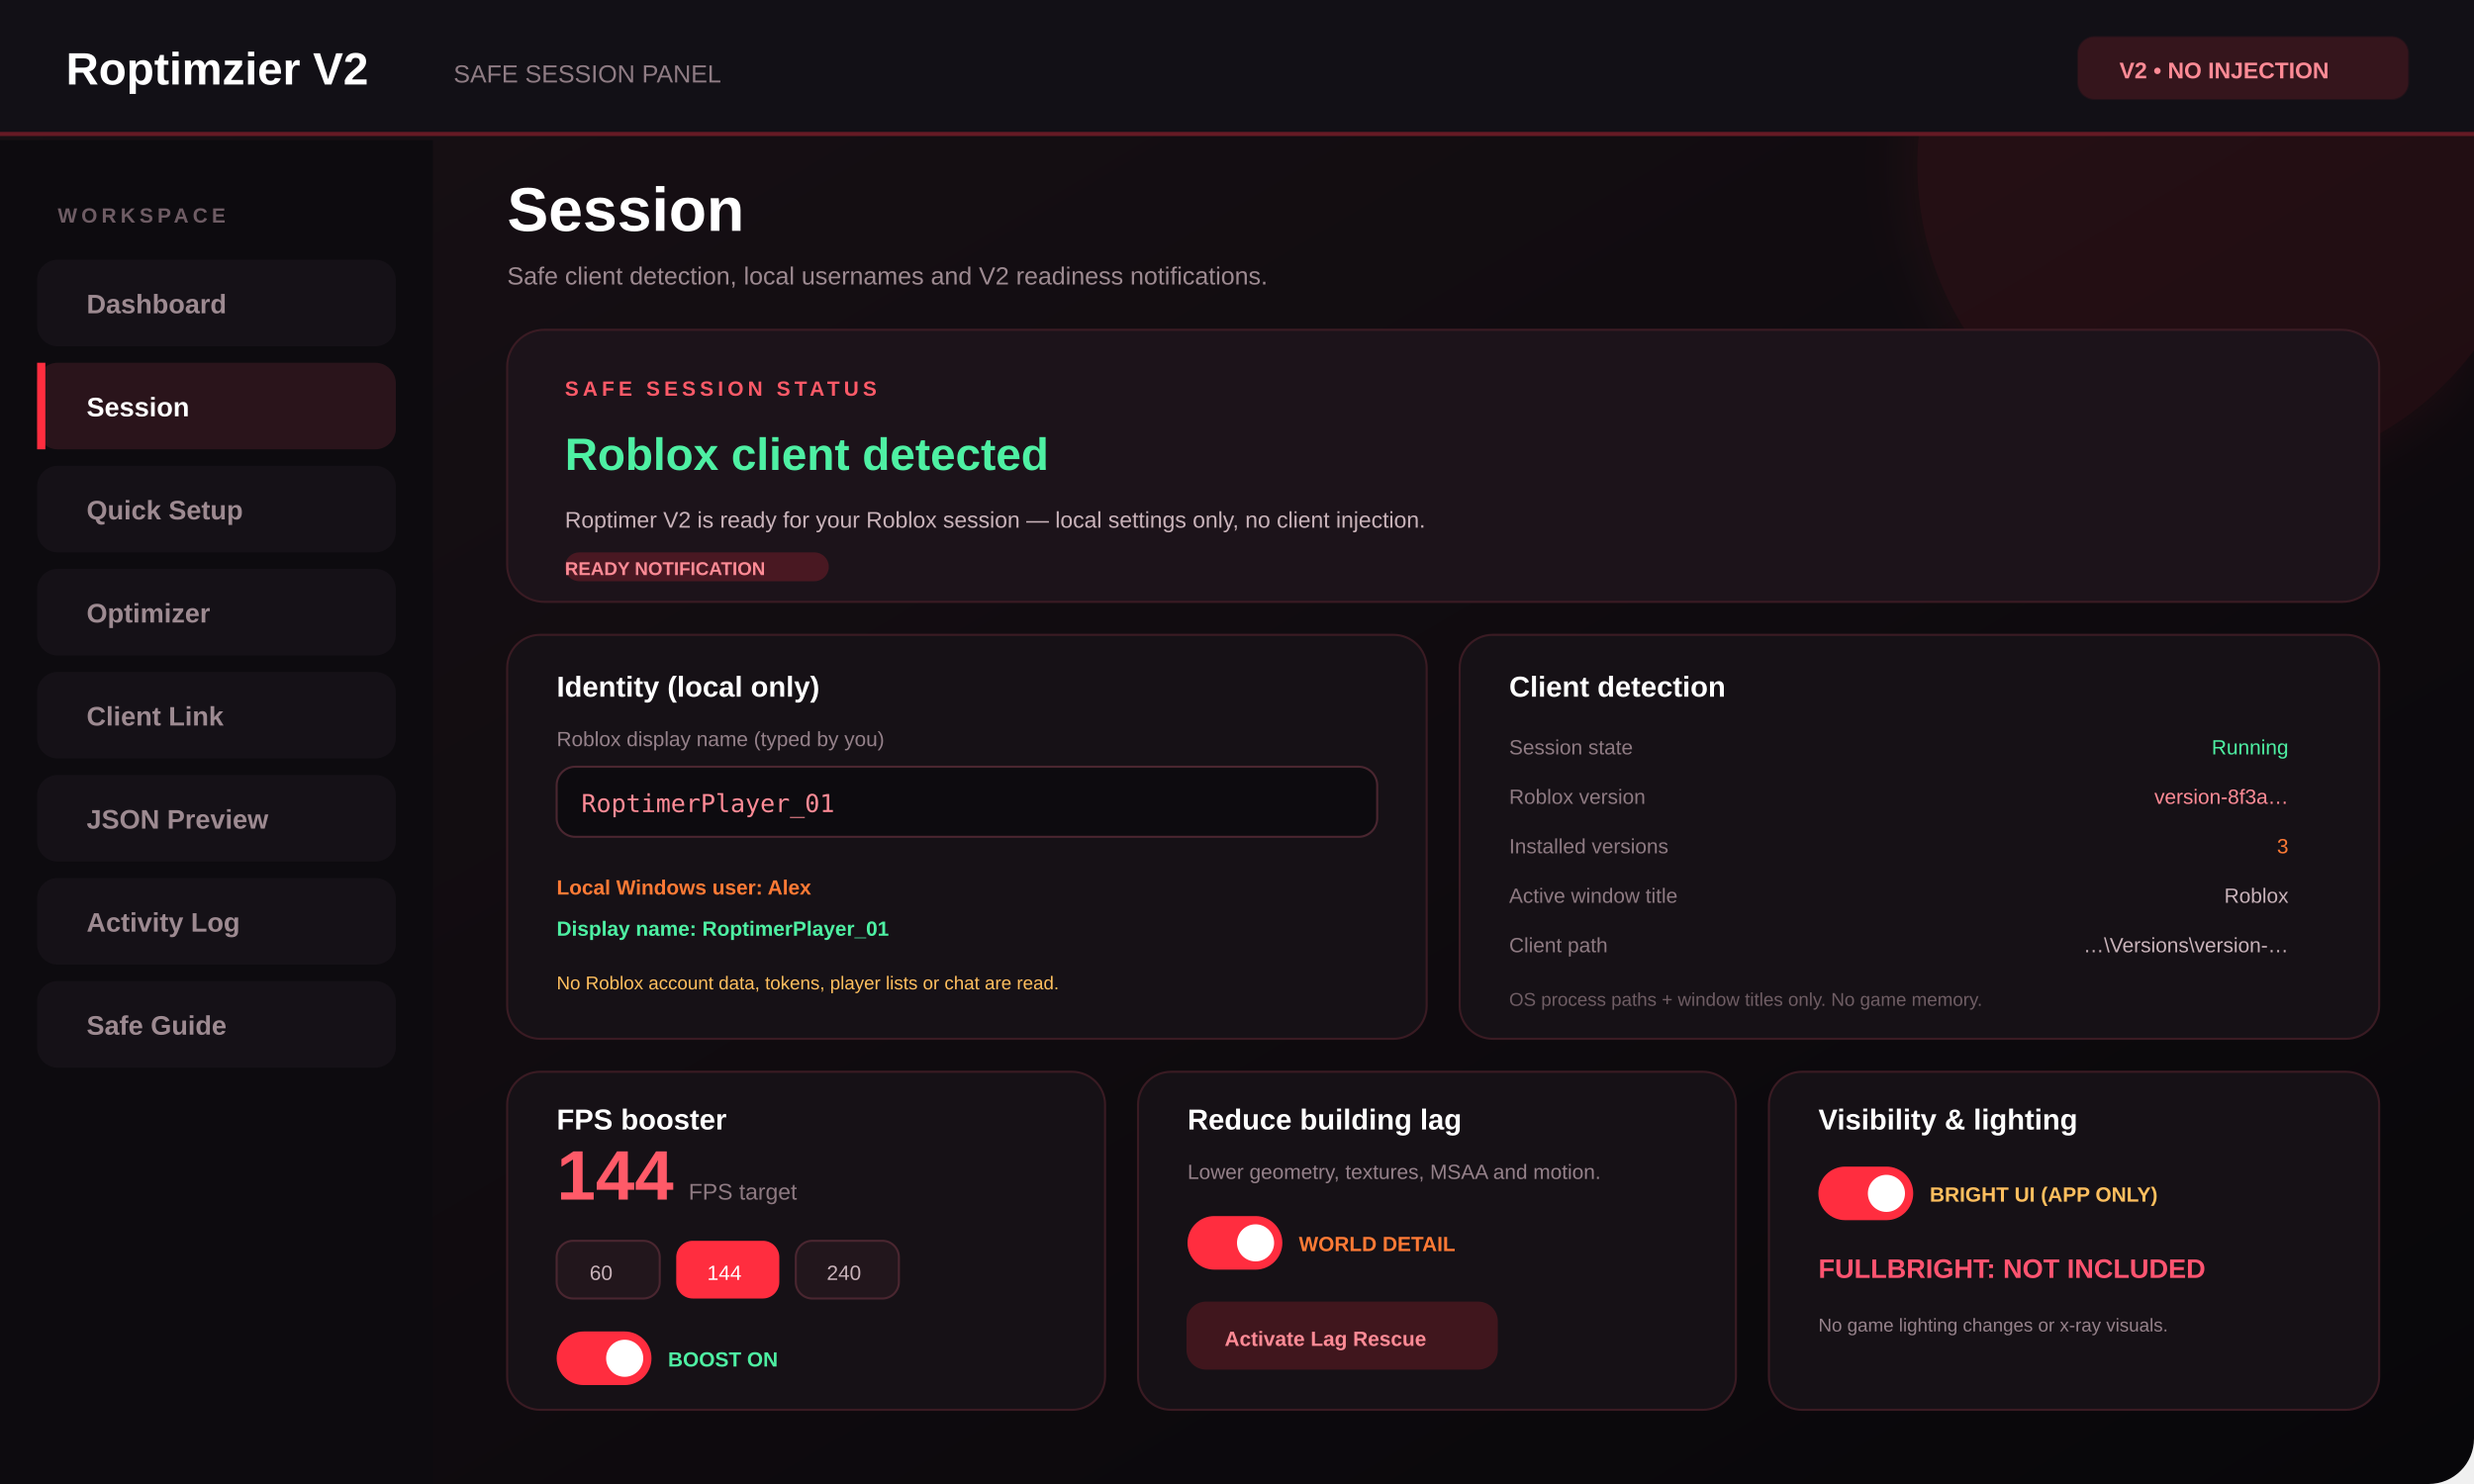
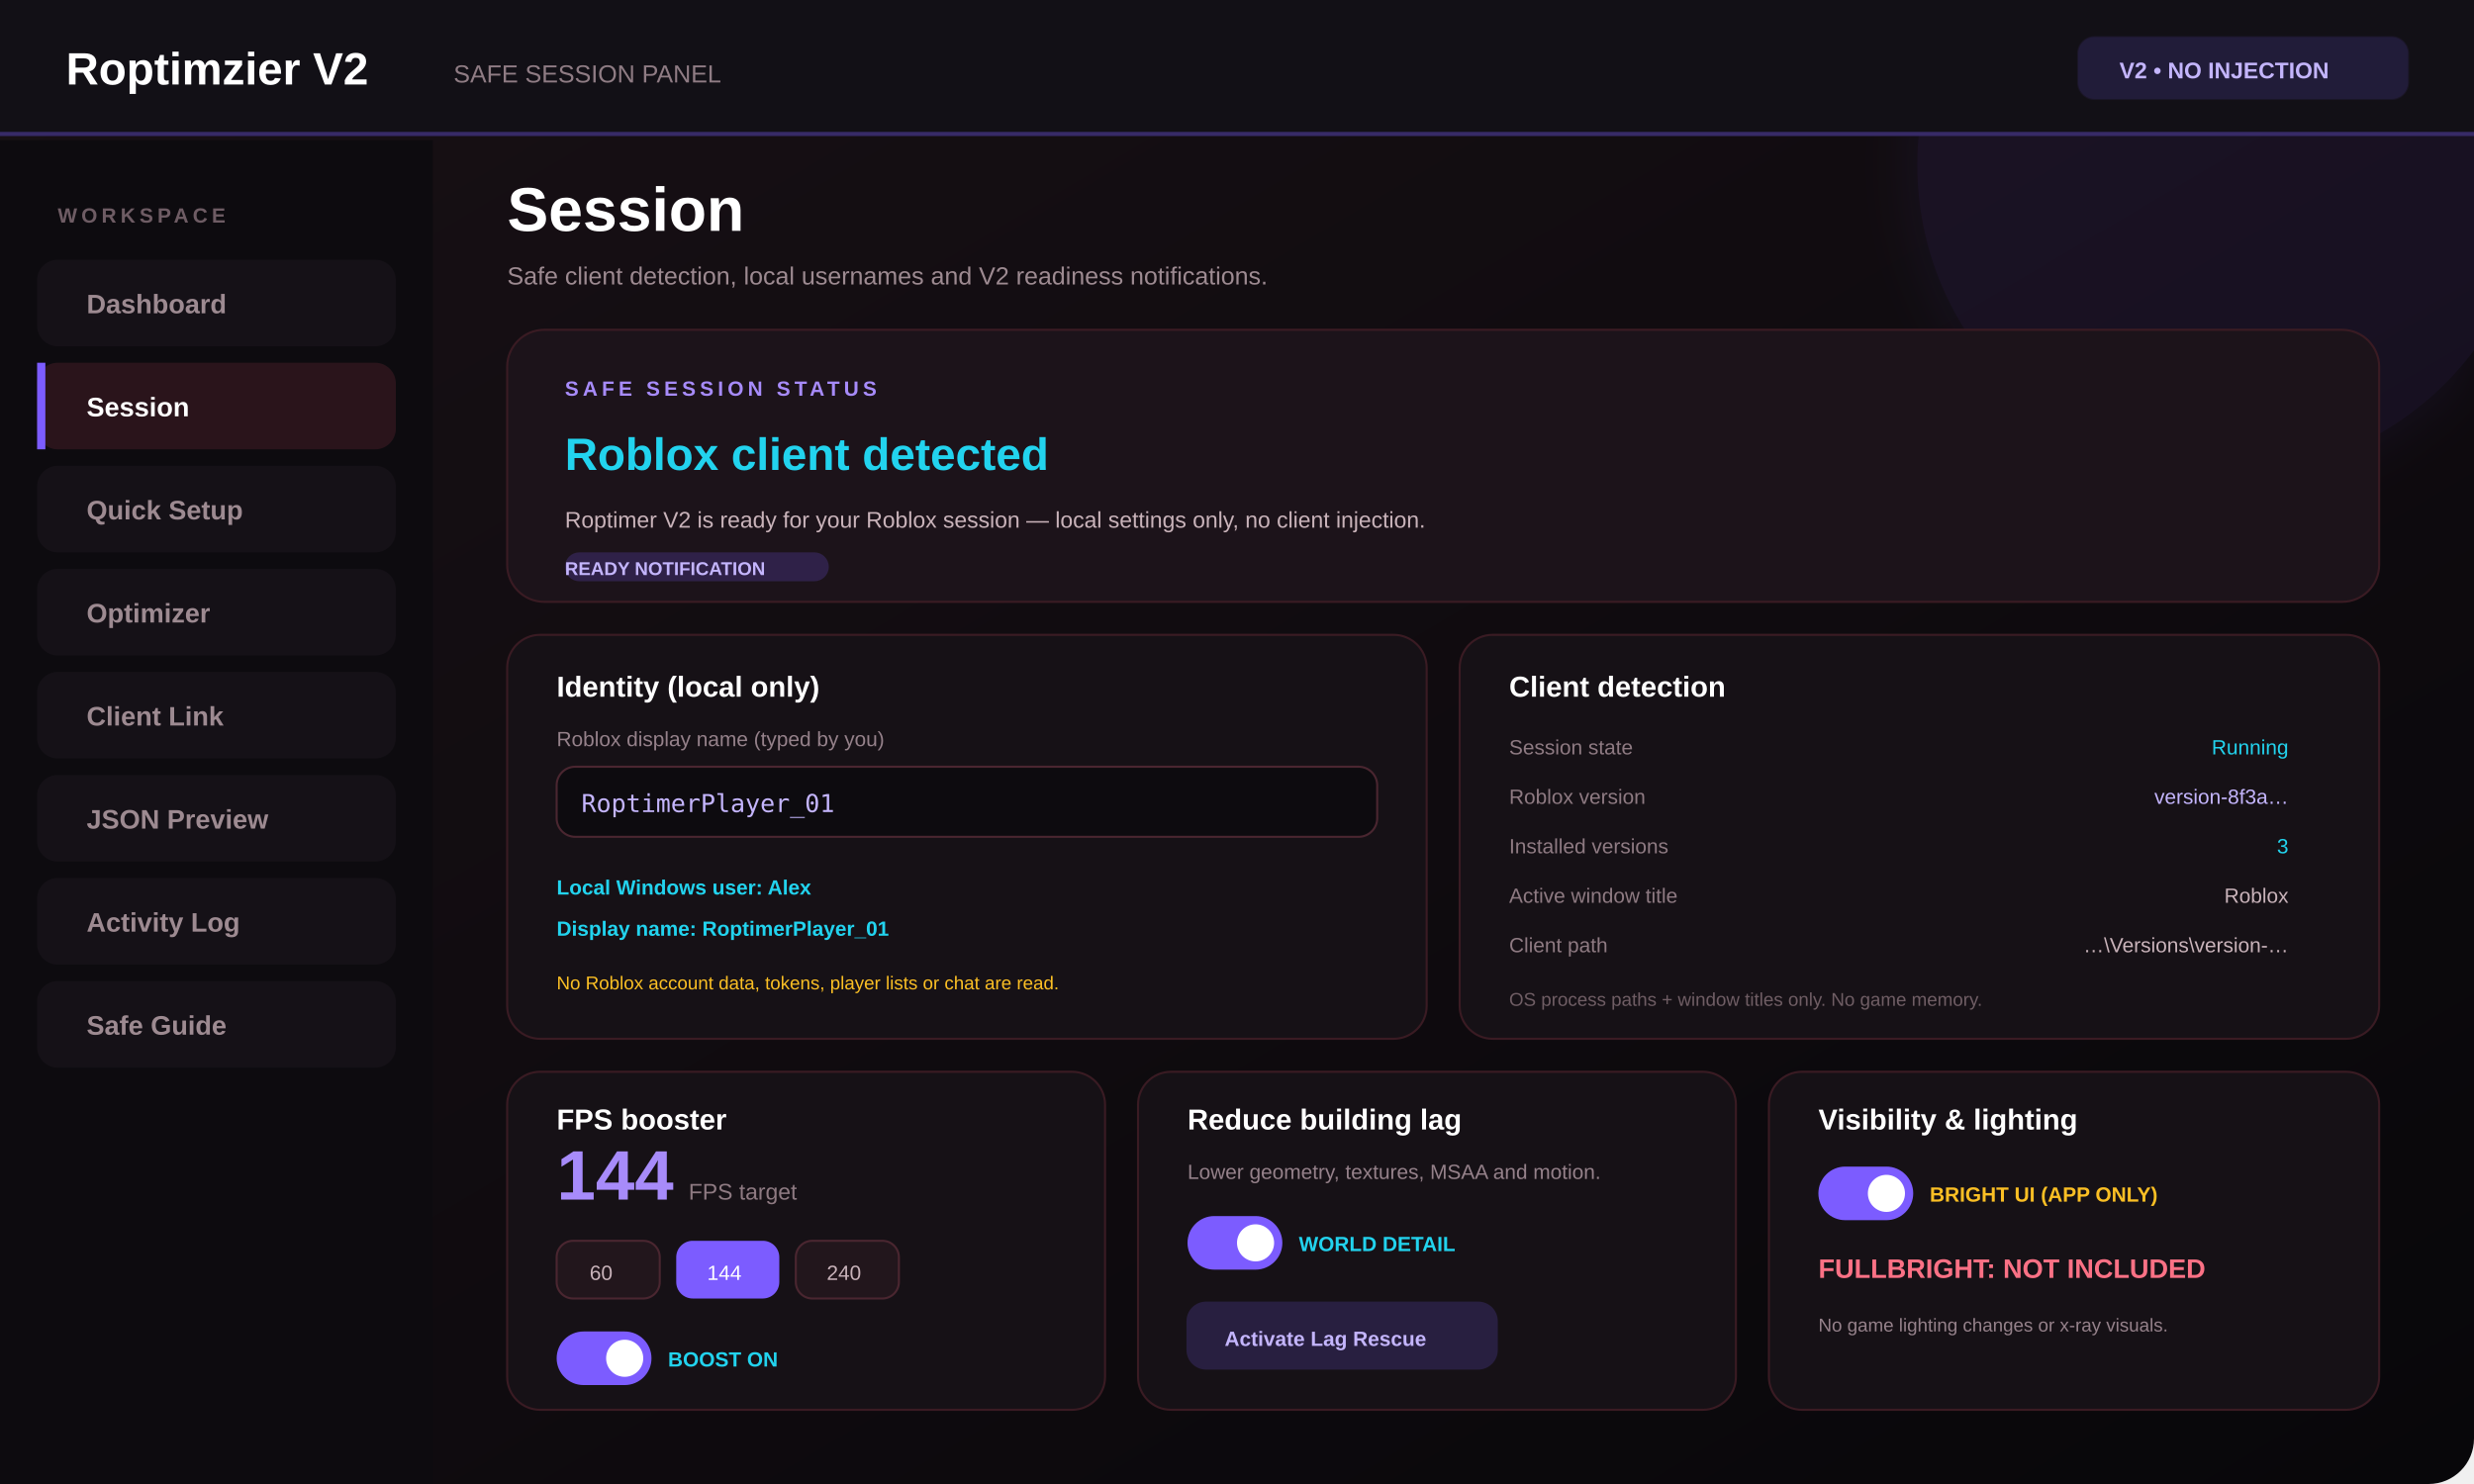
<svg xmlns="http://www.w3.org/2000/svg" viewBox="0 0 1200 720" width="1200" height="720">
  <defs>
    <linearGradient id="bg" x1="0" y1="0" x2="1" y2="1">
      <stop offset="0" stop-color="#181015" />
      <stop offset="1" stop-color="#08070a" />
    </linearGradient>
    <linearGradient id="red" x1="0" y1="0" x2="1" y2="0">
-       <stop offset="0" stop-color="#ff2d3f" />
-       <stop offset="1" stop-color="#ff7a35" />
+       <stop offset="0" stop-color="#7c5cff" />
+       <stop offset="1" stop-color="#22d3ee" />
    </linearGradient>
    <filter id="glow">
      <feGaussianBlur stdDeviation="14" result="b" />
      <feMerge>
        <feMergeNode in="b" />
        <feMergeNode in="SourceGraphic" />
      </feMerge>
    </filter>
  </defs>
  <rect width="1200" height="720" rx="22" fill="url(#bg)" />
-   <circle cx="1080" cy="80" r="150" fill="#ff2d3f" opacity=".08" filter="url(#glow)" />
+   <circle cx="1080" cy="80" r="150" fill="#7c5cff" opacity=".08" filter="url(#glow)" />
  <rect x="0" y="0" width="1200" height="66" fill="#121016" />
-   <rect x="0" y="64" width="1200" height="2" fill="#ff2d3f" opacity=".35" />
+   <rect x="0" y="64" width="1200" height="2" fill="#7c5cff" opacity=".35" />
  <text x="32" y="41" fill="#fff" font-family="Segoe UI, Arial" font-size="22" font-weight="700">Roptimzier V2</text>
  <text x="220" y="40" fill="#8f7c84" font-family="Segoe UI, Arial" font-size="12">SAFE SESSION PANEL</text>
-   <rect x="1008" y="18" width="160" height="30" rx="8" fill="#ff2d3f" opacity=".15" stroke="#ff2d3f" stroke-opacity=".5" />
-   <text x="1028" y="38" fill="#ff8b96" font-family="Segoe UI, Arial" font-size="11" font-weight="700">V2 • NO INJECTION</text>
+   <rect x="1008" y="18" width="160" height="30" rx="8" fill="#7c5cff" opacity=".15" stroke="#7c5cff" stroke-opacity=".5" />
+   <text x="1028" y="38" fill="#c4b5fd" font-family="Segoe UI, Arial" font-size="11" font-weight="700">V2 • NO INJECTION</text>
  <rect x="0" y="68" width="210" height="652" fill="#0d0b0f" />
  <text x="28" y="108" fill="#6e5c64" font-family="Segoe UI, Arial" font-size="10" font-weight="700" letter-spacing="2">WORKSPACE</text>
  <g font-family="Segoe UI, Arial" font-size="13" font-weight="700">
    <rect x="18" y="126" width="174" height="42" rx="10" fill="#151117" />
    <text x="42" y="152" fill="#9d8a91">Dashboard</text>
    <rect x="18" y="176" width="174" height="42" rx="10" fill="#2a141b" />
-     <rect x="18" y="176" width="4" height="42" fill="#ff2d3f" />
+     <rect x="18" y="176" width="4" height="42" fill="#7c5cff" />
    <text x="42" y="202" fill="#fff">Session</text>
    <rect x="18" y="226" width="174" height="42" rx="10" fill="#151117" />
    <text x="42" y="252" fill="#9d8a91">Quick Setup</text>
    <rect x="18" y="276" width="174" height="42" rx="10" fill="#151117" />
    <text x="42" y="302" fill="#9d8a91">Optimizer</text>
    <rect x="18" y="326" width="174" height="42" rx="10" fill="#151117" />
    <text x="42" y="352" fill="#9d8a91">Client Link</text>
    <rect x="18" y="376" width="174" height="42" rx="10" fill="#151117" />
    <text x="42" y="402" fill="#9d8a91">JSON Preview</text>
    <rect x="18" y="426" width="174" height="42" rx="10" fill="#151117" />
    <text x="42" y="452" fill="#9d8a91">Activity Log</text>
    <rect x="18" y="476" width="174" height="42" rx="10" fill="#151117" />
    <text x="42" y="502" fill="#9d8a91">Safe Guide</text>
  </g>
  <text x="246" y="112" fill="#fff" font-family="Segoe UI, Arial" font-size="30" font-weight="700">Session</text>
  <text x="246" y="138" fill="#9d8a91" font-family="Segoe UI, Arial" font-size="12">Safe client detection, local usernames and V2 readiness notifications.</text>
  <rect x="246" y="160" width="908" height="132" rx="18" fill="#1c131a" stroke="#3a1b23" />
-   <text x="274" y="192" fill="#ff5a68" font-family="Segoe UI, Arial" font-size="10" font-weight="700" letter-spacing="2">SAFE SESSION STATUS</text>
-   <text x="274" y="228" fill="#4ef0a3" font-family="Segoe UI, Arial" font-size="22" font-weight="700">Roblox client detected</text>
+   <text x="274" y="192" fill="#a78bfa" font-family="Segoe UI, Arial" font-size="10" font-weight="700" letter-spacing="2">SAFE SESSION STATUS</text>
+   <text x="274" y="228" fill="#22d3ee" font-family="Segoe UI, Arial" font-size="22" font-weight="700">Roblox client detected</text>
  <text x="274" y="256" fill="#c9b3ba" font-family="Segoe UI, Arial" font-size="11">Roptimer V2 is ready for your Roblox session — local settings only, no client injection.</text>
-   <rect x="274" y="268" width="128" height="14" rx="7" fill="#ff2d3f" opacity=".2" />
-   <text x="274" y="279" fill="#ff8b96" font-family="Segoe UI, Arial" font-size="9" font-weight="700">READY NOTIFICATION</text>
+   <rect x="274" y="268" width="128" height="14" rx="7" fill="#7c5cff" opacity=".2" />
+   <text x="274" y="279" fill="#c4b5fd" font-family="Segoe UI, Arial" font-size="9" font-weight="700">READY NOTIFICATION</text>
  <rect x="246" y="308" width="446" height="196" rx="16" fill="#161116" stroke="#3a1b23" />
  <text x="270" y="338" fill="#fff" font-family="Segoe UI, Arial" font-size="14" font-weight="700">Identity (local only)</text>
  <text x="270" y="362" fill="#95818a" font-family="Segoe UI, Arial" font-size="10">Roblox display name (typed by you)</text>
  <rect x="270" y="372" width="398" height="34" rx="9" fill="#0d0b0f" stroke="#4a2630" />
-   <text x="282" y="394" fill="#ff8b96" font-family="Consolas, monospace" font-size="12">RoptimerPlayer_01</text>
-   <text x="270" y="434" fill="#ff7a35" font-family="Segoe UI, Arial" font-size="10" font-weight="700">Local Windows user: Alex</text>
-   <text x="270" y="454" fill="#4ef0a3" font-family="Segoe UI, Arial" font-size="10" font-weight="700">Display name: RoptimerPlayer_01</text>
-   <text x="270" y="480" fill="#ffbf5e" font-family="Segoe UI, Arial" font-size="9">No Roblox account data, tokens, player lists or chat are read.</text>
+   <text x="282" y="394" fill="#c4b5fd" font-family="Consolas, monospace" font-size="12">RoptimerPlayer_01</text>
+   <text x="270" y="434" fill="#22d3ee" font-family="Segoe UI, Arial" font-size="10" font-weight="700">Local Windows user: Alex</text>
+   <text x="270" y="454" fill="#22d3ee" font-family="Segoe UI, Arial" font-size="10" font-weight="700">Display name: RoptimerPlayer_01</text>
+   <text x="270" y="480" fill="#fbbf24" font-family="Segoe UI, Arial" font-size="9">No Roblox account data, tokens, player lists or chat are read.</text>
  <rect x="708" y="308" width="446" height="196" rx="16" fill="#161116" stroke="#3a1b23" />
  <text x="732" y="338" fill="#fff" font-family="Segoe UI, Arial" font-size="14" font-weight="700">Client detection</text>
  <g font-family="Segoe UI, Arial" font-size="10">
    <text x="732" y="366" fill="#8e7a82">Session state</text>
-     <text x="1110" y="366" fill="#4ef0a3" text-anchor="end">Running</text>
+     <text x="1110" y="366" fill="#22d3ee" text-anchor="end">Running</text>
    <text x="732" y="390" fill="#8e7a82">Roblox version</text>
-     <text x="1110" y="390" fill="#ff8b96" text-anchor="end">version-8f3a…</text>
+     <text x="1110" y="390" fill="#c4b5fd" text-anchor="end">version-8f3a…</text>
    <text x="732" y="414" fill="#8e7a82">Installed versions</text>
-     <text x="1110" y="414" fill="#ff7a35" text-anchor="end">3</text>
+     <text x="1110" y="414" fill="#22d3ee" text-anchor="end">3</text>
    <text x="732" y="438" fill="#8e7a82">Active window title</text>
    <text x="1110" y="438" fill="#c9b3ba" text-anchor="end">Roblox</text>
    <text x="732" y="462" fill="#8e7a82">Client path</text>
    <text x="1110" y="462" fill="#c9b3ba" text-anchor="end">…\Versions\version-…</text>
  </g>
  <text x="732" y="488" fill="#6f5d64" font-family="Segoe UI, Arial" font-size="9">OS process paths + window titles only. No game memory.</text>
  <rect x="246" y="520" width="290" height="164" rx="16" fill="#161116" stroke="#3a1b23" />
  <text x="270" y="548" fill="#fff" font-family="Segoe UI, Arial" font-size="14" font-weight="700">FPS booster</text>
-   <text x="270" y="582" fill="#ff5a68" font-family="Segoe UI, Arial" font-size="34" font-weight="700">144</text>
+   <text x="270" y="582" fill="#a78bfa" font-family="Segoe UI, Arial" font-size="34" font-weight="700">144</text>
  <text x="334" y="582" fill="#8e7a82" font-family="Segoe UI, Arial" font-size="11">FPS target</text>
  <rect x="270" y="602" width="50" height="28" rx="8" fill="#22161c" stroke="#4a2630" />
  <text x="286" y="621" fill="#c9b3ba" font-family="Segoe UI, Arial" font-size="10">60</text>
-   <rect x="328" y="602" width="50" height="28" rx="8" fill="#ff2d3f" />
+   <rect x="328" y="602" width="50" height="28" rx="8" fill="#7c5cff" />
  <text x="343" y="621" fill="#fff" font-family="Segoe UI, Arial" font-size="10">144</text>
  <rect x="386" y="602" width="50" height="28" rx="8" fill="#22161c" stroke="#4a2630" />
  <text x="401" y="621" fill="#c9b3ba" font-family="Segoe UI, Arial" font-size="10">240</text>
-   <rect x="270" y="646" width="46" height="26" rx="13" fill="#ff2d3f" />
+   <rect x="270" y="646" width="46" height="26" rx="13" fill="#7c5cff" />
  <circle cx="303" cy="659" r="9" fill="#fff" />
-   <text x="324" y="663" fill="#4ef0a3" font-family="Segoe UI, Arial" font-size="10" font-weight="700">BOOST ON</text>
+   <text x="324" y="663" fill="#22d3ee" font-family="Segoe UI, Arial" font-size="10" font-weight="700">BOOST ON</text>
  <rect x="552" y="520" width="290" height="164" rx="16" fill="#161116" stroke="#3a1b23" />
  <text x="576" y="548" fill="#fff" font-family="Segoe UI, Arial" font-size="14" font-weight="700">Reduce building lag</text>
  <text x="576" y="572" fill="#95818a" font-family="Segoe UI, Arial" font-size="10">Lower geometry, textures, MSAA and motion.</text>
-   <rect x="576" y="590" width="46" height="26" rx="13" fill="#ff2d3f" />
+   <rect x="576" y="590" width="46" height="26" rx="13" fill="#7c5cff" />
  <circle cx="609" cy="603" r="9" fill="#fff" />
-   <text x="630" y="607" fill="#ff7a35" font-family="Segoe UI, Arial" font-size="10" font-weight="700">WORLD DETAIL</text>
-   <rect x="576" y="632" width="150" height="32" rx="9" fill="#ff2d3f" opacity=".18" stroke="#ff2d3f" />
-   <text x="594" y="653" fill="#ff8b96" font-family="Segoe UI, Arial" font-size="10" font-weight="700">Activate Lag Rescue</text>
+   <text x="630" y="607" fill="#22d3ee" font-family="Segoe UI, Arial" font-size="10" font-weight="700">WORLD DETAIL</text>
+   <rect x="576" y="632" width="150" height="32" rx="9" fill="#7c5cff" opacity=".18" stroke="#7c5cff" />
+   <text x="594" y="653" fill="#c4b5fd" font-family="Segoe UI, Arial" font-size="10" font-weight="700">Activate Lag Rescue</text>
  <rect x="858" y="520" width="296" height="164" rx="16" fill="#161116" stroke="#3a1b23" />
  <text x="882" y="548" fill="#fff" font-family="Segoe UI, Arial" font-size="14" font-weight="700">Visibility &amp; lighting</text>
-   <rect x="882" y="566" width="46" height="26" rx="13" fill="#ff2d3f" />
+   <rect x="882" y="566" width="46" height="26" rx="13" fill="#7c5cff" />
  <circle cx="915" cy="579" r="9" fill="#fff" />
-   <text x="936" y="583" fill="#ffbf5e" font-family="Segoe UI, Arial" font-size="10" font-weight="700">BRIGHT UI (APP ONLY)</text>
-   <text x="882" y="620" fill="#ff5470" font-family="Segoe UI, Arial" font-size="13" font-weight="700">FULLBRIGHT: NOT INCLUDED</text>
+   <text x="936" y="583" fill="#fbbf24" font-family="Segoe UI, Arial" font-size="10" font-weight="700">BRIGHT UI (APP ONLY)</text>
+   <text x="882" y="620" fill="#fb7185" font-family="Segoe UI, Arial" font-size="13" font-weight="700">FULLBRIGHT: NOT INCLUDED</text>
  <text x="882" y="646" fill="#95818a" font-family="Segoe UI, Arial" font-size="9">No game lighting changes or x-ray visuals.</text>
</svg>
